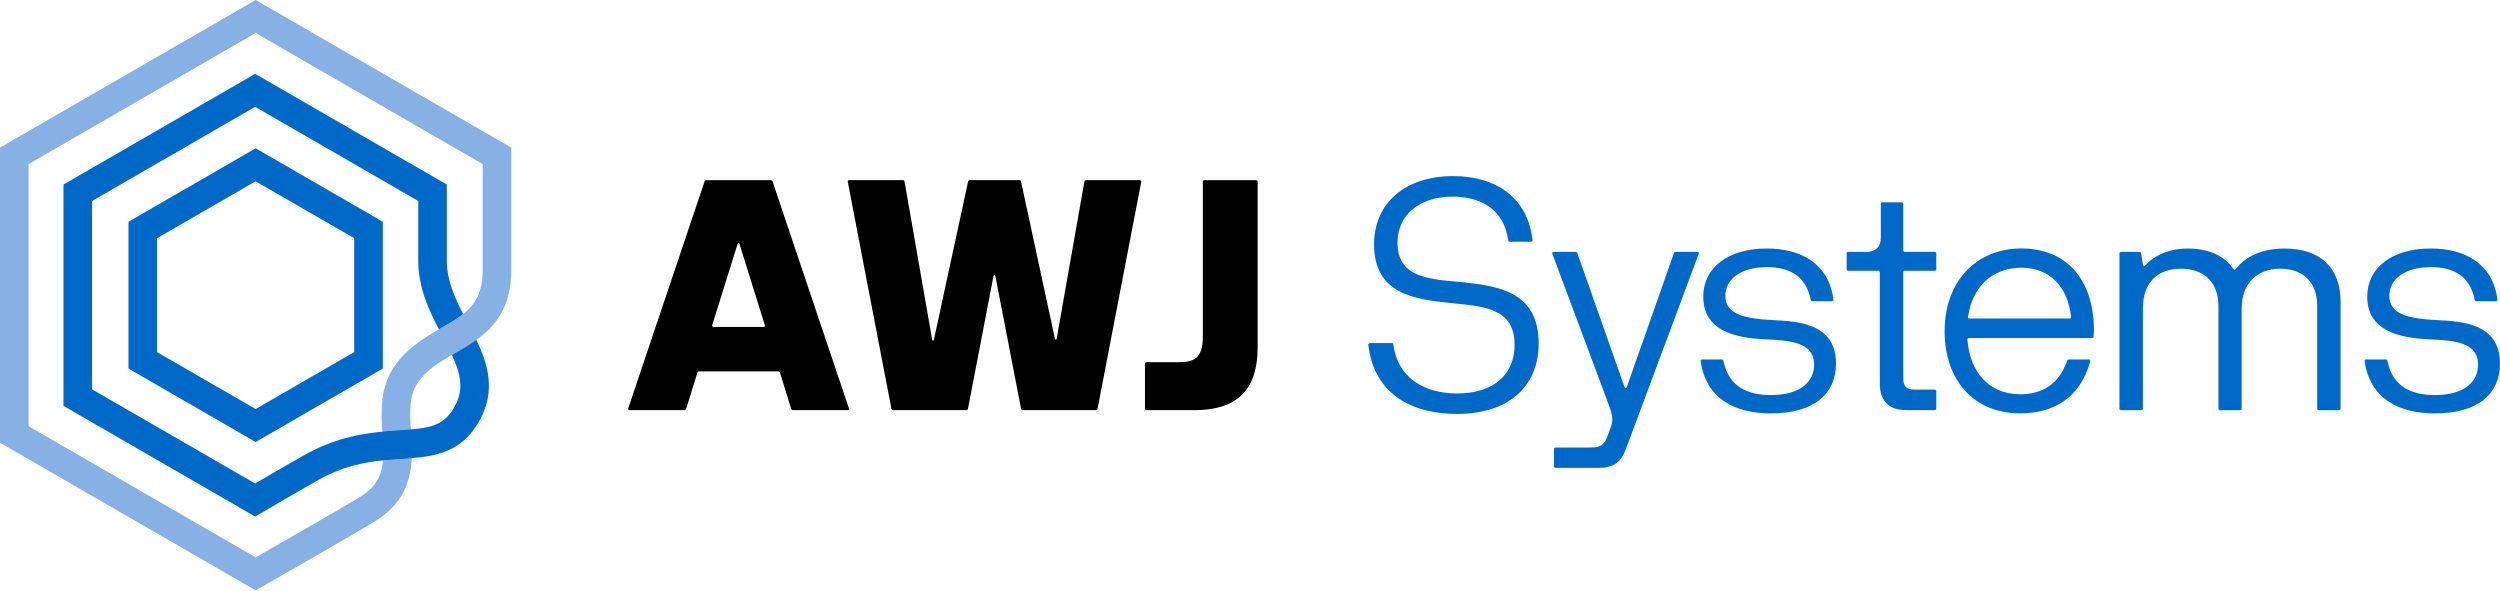
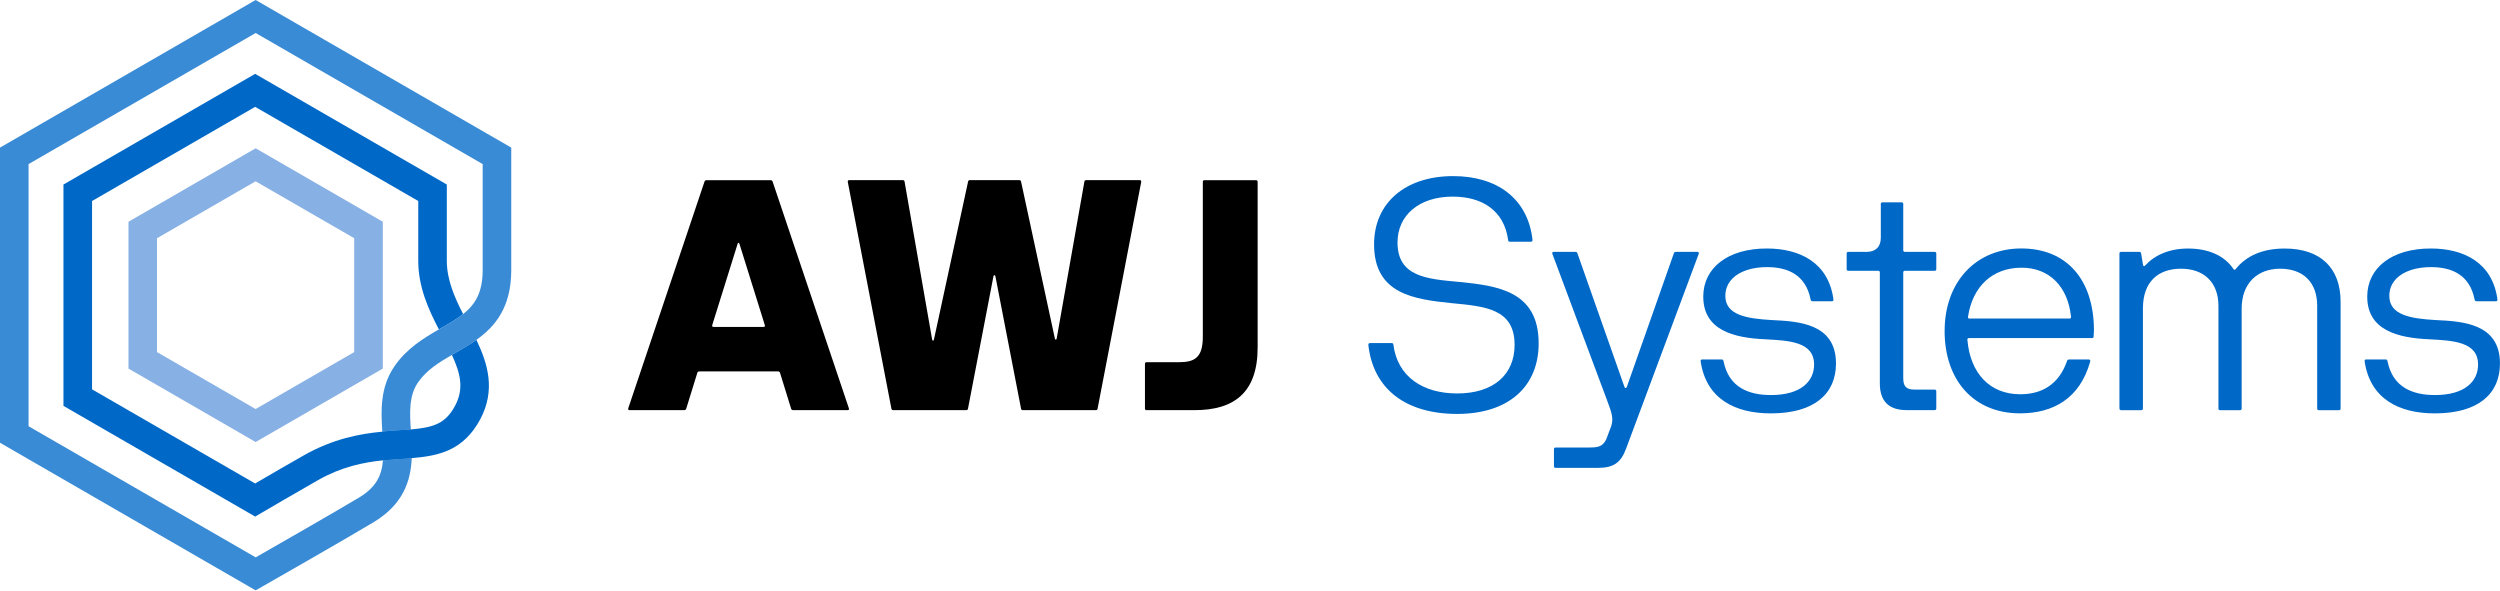
<svg xmlns="http://www.w3.org/2000/svg" id="Layer_2" data-name="Layer 2" viewBox="0 0 688.65 162.61">
  <defs>
    <style>
-       .cls-1 { fill: #87b0e4; }
+       .cls-1 { fill: #3a8bd6; }
      .cls-2 { fill: #0069c8; }
-       .cls-3 { fill: #0069c8; }
+       .cls-3 { fill: #87b0e4; }
      .cls-4 { fill: #0069c8; }
    </style>
  </defs>
  <g id="Layer_1-2" data-name="Layer 1">
    <g>
      <g>
        <path d="M173.05,112.49l21.03-62.51c.09-.22.31-.35.53-.35h17.67c.22,0,.44.13.53.35l21.03,62.51c.09.31-.04.49-.35.49h-15.02c-.22,0-.44-.13-.53-.35l-3.09-9.98c-.09-.22-.31-.35-.53-.35h-21.69c-.22,0-.44.13-.53.35l-3.09,9.98c-.09.22-.31.35-.53.35h-15.07c-.31,0-.44-.18-.35-.49ZM196.55,90.05h13.78c.31,0,.44-.18.35-.49l-6.98-22.35c-.13-.44-.4-.44-.53,0l-6.98,22.35c-.09.31.04.49.35.49Z" />
        <path d="M245.55,112.58l-12.02-62.47c-.04-.27.09-.49.4-.49h14.75c.27,0,.44.13.49.4l7.6,43.52c.09.4.4.4.49,0l9.41-43.52c.04-.27.22-.4.49-.4h13.61c.26,0,.44.13.49.4l9.32,43.25c.09.4.4.4.49,0l7.64-43.25c.04-.27.22-.4.49-.4h14.76c.31,0,.44.22.4.49l-12.02,62.47c-.04.27-.22.4-.49.4h-20.1c-.26,0-.44-.13-.49-.4l-7.07-36.49c-.09-.4-.44-.4-.53,0l-7.02,36.49c-.04.27-.22.4-.49.4h-20.1c-.26,0-.44-.13-.49-.4Z" />
        <path d="M315.39,112.54v-12.33c0-.27.18-.44.44-.44h8.92c4.28,0,6.58-1.19,6.58-7.02v-42.68c0-.27.18-.44.44-.44h14.22c.27,0,.44.18.44.44v45.64c0,12.41-6.45,17.27-17.36,17.27h-13.25c-.27,0-.44-.18-.44-.44Z" />
        <path class="cls-2" d="M376.93,95c-.04-.31.18-.49.44-.49h6.01c.26,0,.4.13.44.4,1.11,8.88,8.17,13.47,17.58,13.47,10.03,0,15.81-5.21,15.81-13.39,0-9.98-8.17-10.6-17.41-11.49-10.21-1.06-21.3-2.47-21.3-16.17,0-11.57,8.75-18.82,21.78-18.82,12.06,0,20.59,6.14,21.87,17.58.04.31-.18.49-.44.49h-5.83c-.27,0-.4-.13-.44-.4-1.1-8.26-7.25-12.02-15.28-12.02-9.23,0-15.2,5.12-15.2,12.63,0,9.41,8,10.07,17.05,10.87,10.43,1.06,21.83,2.47,21.83,16.92,0,11.84-8.22,19.44-22.44,19.44s-23.15-6.89-24.48-19.04Z" />
        <path class="cls-2" d="M428.05,128.44v-4.73c0-.27.18-.44.44-.44h9.1c2.43,0,3.84-.13,4.86-2.25l1.02-2.69c1.24-2.83.62-4.29-.93-8.44l-14.93-39.98c-.09-.31.04-.53.35-.53h6.01c.22,0,.44.09.53.35l12.99,36.89c.13.35.49.35.62,0l12.99-36.89c.09-.27.31-.35.53-.35h5.96c.31,0,.44.22.35.53l-19.97,53.54c-1.46,4.06-3.53,5.43-7.86,5.43h-11.62c-.27,0-.44-.18-.44-.44Z" />
        <path class="cls-2" d="M468.47,99.5c-.09-.31.13-.49.4-.49h5.39c.27,0,.4.13.49.4,1.41,7.33,6.98,9.41,13.08,9.41,8.31,0,11.88-3.84,11.88-8.39,0-6.36-7.02-6.63-13.7-6.98-8.26-.4-16.83-2.39-16.83-11.75,0-7.91,6.76-13.25,17.49-13.25,9.06,0,17.01,3.84,18.38,14.05.04.31-.18.49-.44.49h-5.35c-.27,0-.4-.13-.49-.4-1.33-6.94-6.36-9.01-12.02-9.01-6.67,0-11.49,2.96-11.49,7.91,0,5.26,5.74,6.27,12.77,6.67,7.29.35,17.71.88,17.71,11.97,0,8.39-6.01,13.74-17.94,13.74-9.76,0-17.8-3.89-19.35-14.36Z" />
        <path class="cls-2" d="M517.82,105.65v-30.62c0-.27-.18-.44-.44-.44h-8.26c-.27,0-.44-.18-.44-.44v-4.33c0-.27.18-.44.44-.44h5.08c2.47,0,3.89-1.41,3.89-3.89v-9.32c0-.27.18-.44.44-.44h5.3c.26,0,.44.18.44.44v12.77c0,.27.18.44.44.44h8.22c.27,0,.44.18.44.44v4.33c0,.27-.18.44-.44.44h-8.22c-.27,0-.44.18-.44.44v29.11c0,2.34.84,3.18,3.18,3.18h5.48c.27,0,.44.18.44.44v4.77c0,.27-.18.44-.44.44h-7.78c-4.77,0-7.33-2.39-7.33-7.33Z" />
        <path class="cls-2" d="M535.67,91.15c0-13.56,8.66-22.71,21.12-22.71s19.97,8.53,20.01,22.53l-.09,1.72c0,.31-.18.44-.44.44h-33.93c-.26,0-.44.18-.4.49.8,9.32,6.27,14.98,14.53,14.98,5.92,0,10.65-2.61,12.94-9.23.09-.22.31-.35.53-.35h5.43c.31,0,.49.22.4.57-2.83,10.12-10.12,14.27-19.35,14.27-12.72,0-20.76-9.1-20.76-22.71ZM542.51,87.75h27.57c.27,0,.44-.18.4-.49-.84-8.35-6.01-13.52-13.61-13.52-8.13,0-13.52,5.26-14.76,13.52-.09.31.13.49.4.49Z" />
        <path class="cls-2" d="M583.82,112.54v-42.72c0-.27.18-.44.44-.44h5.04c.27,0,.44.13.49.4l.53,3.18c.04.35.31.49.57.18,2.65-2.87,6.63-4.68,11.84-4.68,5.57,0,10.03,1.94,12.5,5.65.22.27.44.27.62,0,2.96-3.71,7.51-5.65,13.47-5.65,9.85,0,15.42,5.3,15.42,14.67v29.42c0,.27-.18.44-.44.44h-5.57c-.27,0-.44-.18-.44-.44v-28.32c0-6.45-3.84-10.21-10.2-10.21s-10.6,4.11-10.6,10.96v27.57c0,.27-.18.44-.44.44h-5.52c-.27,0-.44-.18-.44-.44v-28.32c0-6.36-3.93-10.21-10.29-10.21s-10.51,3.62-10.51,10.96v27.57c0,.27-.18.44-.44.44h-5.57c-.27,0-.44-.18-.44-.44Z" />
        <path class="cls-2" d="M651.37,99.5c-.09-.31.13-.49.4-.49h5.39c.27,0,.4.13.49.4,1.41,7.33,6.98,9.41,13.08,9.41,8.31,0,11.88-3.84,11.88-8.39,0-6.36-7.02-6.63-13.7-6.98-8.26-.4-16.83-2.39-16.83-11.75,0-7.91,6.76-13.25,17.49-13.25,9.06,0,17.01,3.84,18.38,14.05.04.31-.18.49-.44.49h-5.35c-.27,0-.4-.13-.49-.4-1.33-6.94-6.36-9.01-12.02-9.01-6.67,0-11.49,2.96-11.49,7.91,0,5.26,5.74,6.27,12.77,6.67,7.29.35,17.71.88,17.71,11.97,0,8.39-6.01,13.74-17.94,13.74-9.76,0-17.8-3.89-19.35-14.36Z" />
      </g>
      <g>
        <path class="cls-3" d="M70.42,121.76l-35.03-20.23v-40.45l35.03-20.23,35.03,20.23v40.45l-35.03,20.23ZM43.25,96.99l27.16,15.68,27.16-15.68v-31.37l-27.16-15.68-27.16,15.68v31.37Z" />
        <path class="cls-4" d="M113.21,119.03c-.02-.24-.03-.49-.05-.73-.98.09-2.05.17-3.2.24-1.48.1-3.03.2-4.65.37,0,.21.02.43.04.63.18,2.76.3,5.15.13,7.26,1.73-.17,3.41-.29,5.03-.4.98-.06,1.94-.13,2.9-.21.11-2.46-.05-4.89-.2-7.16Z" />
        <path class="cls-1" d="M140.83,40.66v33.74c0,10.23-4.39,15.5-9.59,19.21-1.9,1.36-3.9,2.52-5.84,3.63-.31.17-.61.35-.92.53-3.64,2.1-7.02,4.2-9.33,7.57-2.48,3.62-2.31,7.96-1.99,12.96-.98.09-2.05.17-3.2.24-1.48.1-3.03.2-4.65.37-.37-5.75-.65-12.19,3.35-18.02,3.37-4.92,8.04-7.73,12.25-10.16.2-.11.39-.22.57-.33,2.3-1.32,4.38-2.51,6.11-3.89,3.3-2.64,5.37-5.94,5.37-12.11v-29.2L70.42,9.09,7.87,45.2v72.21l62.56,36.12c5.67-3.24,22.06-12.62,28.42-16.44,4.71-2.83,6.28-5.99,6.64-10.29,1.73-.17,3.41-.29,5.03-.4.98-.06,1.94-.13,2.9-.21-.28,6.21-2.28,12.71-10.5,17.65-7.78,4.68-30.31,17.53-30.54,17.66l-1.96,1.12L0,121.96V40.66L70.42,0l70.41,40.66Z" />
        <path class="cls-2" d="M131.24,93.6c-1.9,1.36-3.9,2.52-5.84,3.63-.31.17-.61.35-.92.53,2.45,5.28,3.32,9.39.89,13.98-2.63,4.95-5.89,5.99-12.21,6.56-.98.09-2.05.17-3.2.24-1.48.1-3.03.2-4.65.37-6.2.59-13.45,1.92-21.51,6.46-3.47,1.95-10.19,5.86-13.52,7.81l-44.92-25.93v-51.88l44.92-25.94,44.93,25.94v16.44c0,7.27,2.83,13.44,5.68,18.92.2-.11.39-.22.57-.33,2.3-1.32,4.38-2.51,6.11-3.89-2.38-4.64-4.49-9.45-4.49-14.7v-20.98l-52.8-30.49-52.8,30.49v60.97l52.81,30.5,1.98-1.16c.1-.06,10.73-6.28,15.38-8.91,6.52-3.67,12.43-4.86,17.81-5.42,1.73-.17,3.41-.29,5.03-.4.98-.06,1.94-.13,2.9-.21,7.44-.62,14.29-2.05,18.92-10.75,4.26-8.03,2.06-15.27-1.08-21.83Z" />
      </g>
    </g>
  </g>
</svg>
